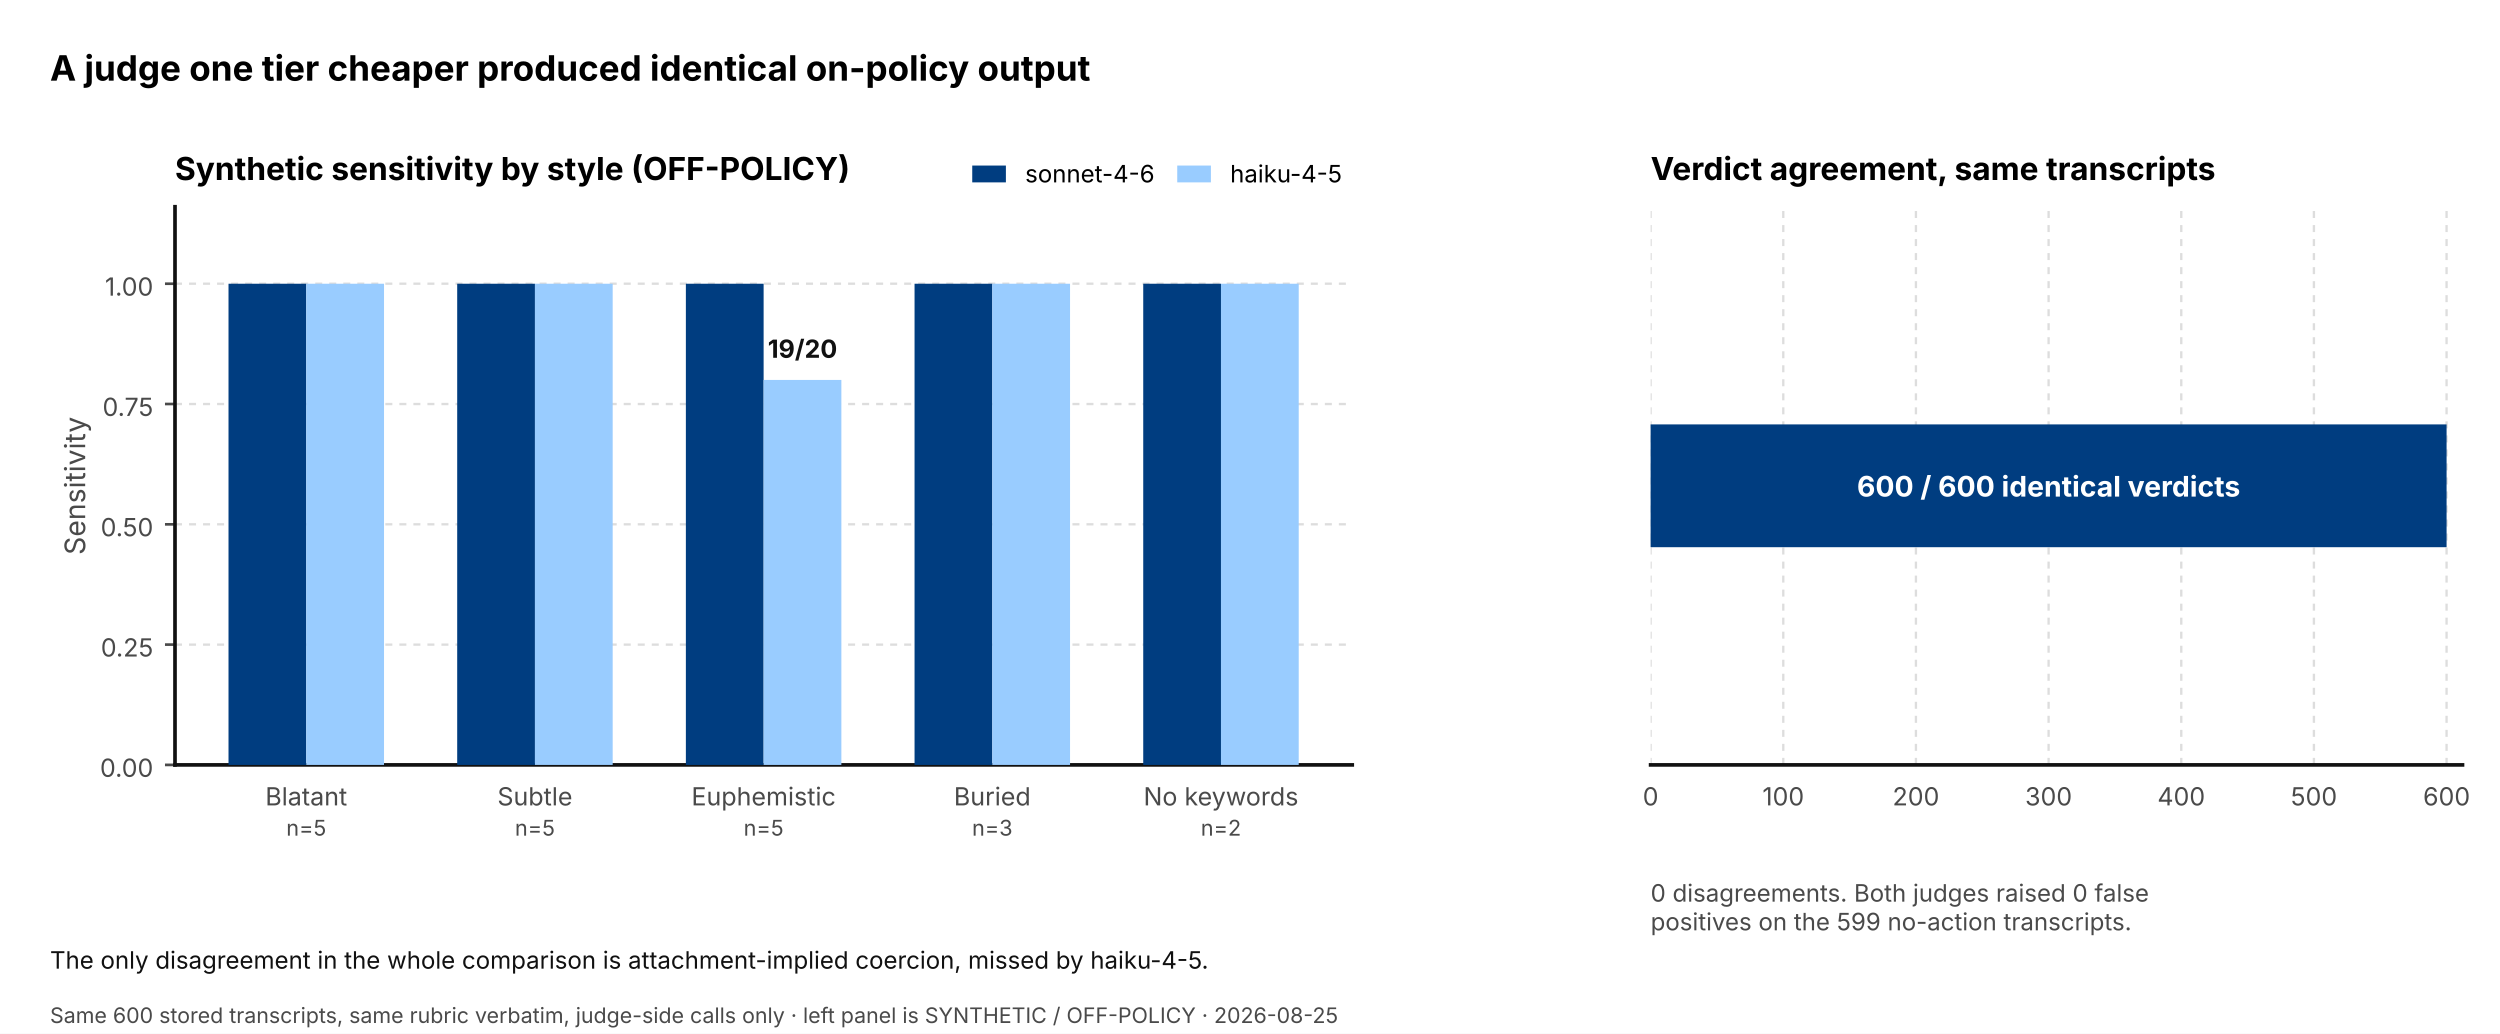
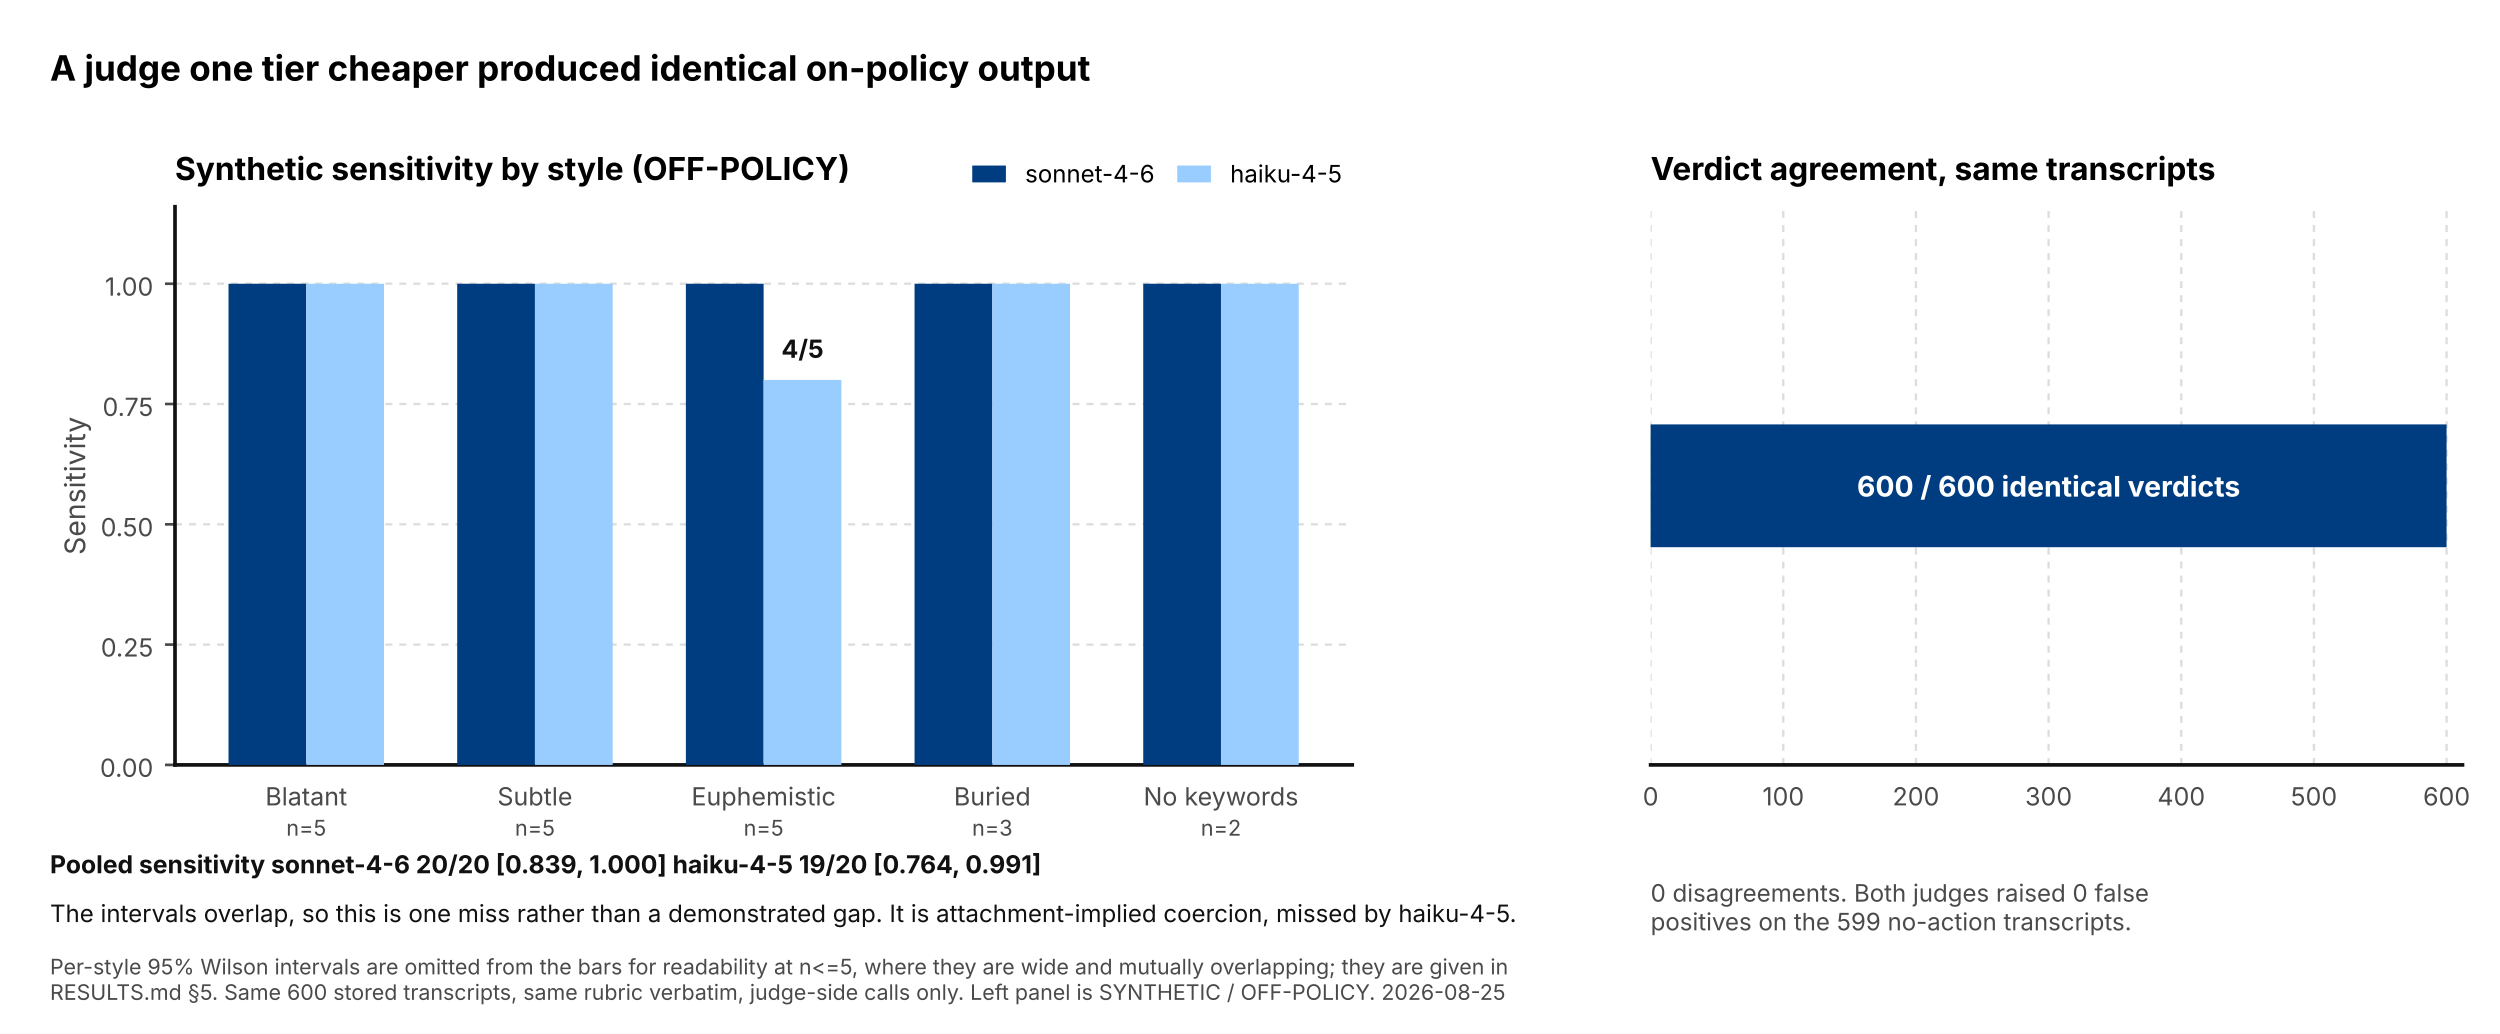
<svg xmlns="http://www.w3.org/2000/svg" xmlns:xlink="http://www.w3.org/1999/xlink" width="748.8pt" height="309.6pt" viewBox="0 0 748.8 309.6" version="1.1">
  <defs>
    <style type="text/css">*{stroke-linejoin: round; stroke-linecap: butt}</style>
  </defs>
  <g id="figure_1">
    <g id="patch_1">
      <path d="M 0 309.6  L 748.8 309.6  L 748.8 0  L 0 0  z " style="fill: #ffffff" />
    </g>
    <g id="axes_1">
      <g id="patch_2">
        <path d="M 52.416 229.104  L 405.023 229.104  L 405.023 61.92  L 52.416 61.92  z " style="fill: #ffffff" />
      </g>
      <g id="matplotlib.axis_1">
        <g id="xtick_1">
          <g id="line2d_1" />
          <g id="text_1">
            <text style="font-size: 7.5px; font-family: 'Inter', 'Helvetica Neue', 'Helvetica', 'Arial', 'DejaVu Sans', sans-serif; text-anchor: middle; fill: #4a4a4a" x="91.732" y="241.244" transform="rotate(-0 91.73155 241.244)">Blatant</text>
          </g>
        </g>
        <g id="xtick_2">
          <g id="line2d_2" />
          <g id="text_2">
            <text style="font-size: 7.5px; font-family: 'Inter', 'Helvetica Neue', 'Helvetica', 'Arial', 'DejaVu Sans', sans-serif; text-anchor: middle; fill: #4a4a4a" x="160.226" y="241.244" transform="rotate(-0 160.2255 241.244)">Subtle</text>
          </g>
        </g>
        <g id="xtick_3">
          <g id="line2d_3" />
          <g id="text_3">
            <text style="font-size: 7.5px; font-family: 'Inter', 'Helvetica Neue', 'Helvetica', 'Arial', 'DejaVu Sans', sans-serif; text-anchor: middle; fill: #4a4a4a" x="228.72" y="241.244" transform="rotate(-0 228.7195 241.244)">Euphemistic</text>
          </g>
        </g>
        <g id="xtick_4">
          <g id="line2d_4" />
          <g id="text_4">
            <text style="font-size: 7.5px; font-family: 'Inter', 'Helvetica Neue', 'Helvetica', 'Arial', 'DejaVu Sans', sans-serif; text-anchor: middle; fill: #4a4a4a" x="297.214" y="241.244" transform="rotate(-0 297.2135 241.244)">Buried</text>
          </g>
        </g>
        <g id="xtick_5">
          <g id="line2d_5" />
          <g id="text_5">
            <text style="font-size: 7.5px; font-family: 'Inter', 'Helvetica Neue', 'Helvetica', 'Arial', 'DejaVu Sans', sans-serif; text-anchor: middle; fill: #4a4a4a" x="365.708" y="241.244" transform="rotate(-0 365.7075 241.244)">No keywords</text>
          </g>
        </g>
      </g>
      <g id="matplotlib.axis_2">
        <g id="ytick_1">
          <g id="line2d_6">
-             <path d="M 52.416 229.104  L 405.023 229.104  " clip-path="url(#p169e5418a9)" style="fill: none; stroke-dasharray: 2.1,2.1; stroke-dashoffset: 0; stroke: #dddddd; stroke-width: 0.7" />
+             <path d="M 52.416 229.104  L 405.023 229.104  " clip-path="url(#p1216423b16)" style="fill: none; stroke-dasharray: 2.1,2.1; stroke-dashoffset: 0; stroke: #dddddd; stroke-width: 0.7" />
          </g>
          <g id="line2d_7">
            <defs>
-               <path id="m13aa5d0f88" d="M 0 0  L -3 0  " style="stroke: #4a4a4a; stroke-width: 0.8" />
+               <path id="m45f31d4230" d="M 0 0  L -3 0  " style="stroke: #4a4a4a; stroke-width: 0.8" />
            </defs>
            <g>
-               <use xlink:href="#m13aa5d0f88" x="52.416" y="229.104" style="fill: #4a4a4a; stroke: #4a4a4a; stroke-width: 0.8" />
+               <use xlink:href="#m45f31d4230" x="52.416" y="229.104" style="fill: #4a4a4a; stroke: #4a4a4a; stroke-width: 0.8" />
            </g>
          </g>
          <g id="text_6">
            <text style="font-size: 7.5px; font-family: 'Inter', 'Helvetica Neue', 'Helvetica', 'Arial', 'DejaVu Sans', sans-serif; text-anchor: end; fill: #4a4a4a" x="45.916" y="232.674" transform="rotate(-0 45.916 232.674)">0.00</text>
          </g>
        </g>
        <g id="ytick_2">
          <g id="line2d_8">
-             <path d="M 52.416 193.073  L 405.023 193.073  " clip-path="url(#p169e5418a9)" style="fill: none; stroke-dasharray: 2.1,2.1; stroke-dashoffset: 0; stroke: #dddddd; stroke-width: 0.7" />
+             <path d="M 52.416 193.073  L 405.023 193.073  " clip-path="url(#p1216423b16)" style="fill: none; stroke-dasharray: 2.1,2.1; stroke-dashoffset: 0; stroke: #dddddd; stroke-width: 0.7" />
          </g>
          <g id="line2d_9">
            <g>
-               <use xlink:href="#m13aa5d0f88" x="52.416" y="193.073" style="fill: #4a4a4a; stroke: #4a4a4a; stroke-width: 0.8" />
+               <use xlink:href="#m45f31d4230" x="52.416" y="193.073" style="fill: #4a4a4a; stroke: #4a4a4a; stroke-width: 0.8" />
            </g>
          </g>
          <g id="text_7">
            <text style="font-size: 7.5px; font-family: 'Inter', 'Helvetica Neue', 'Helvetica', 'Arial', 'DejaVu Sans', sans-serif; text-anchor: end; fill: #4a4a4a" x="45.916" y="196.643" transform="rotate(-0 45.916 196.643)">0.25</text>
          </g>
        </g>
        <g id="ytick_3">
          <g id="line2d_10">
-             <path d="M 52.416 157.042  L 405.023 157.042  " clip-path="url(#p169e5418a9)" style="fill: none; stroke-dasharray: 2.1,2.1; stroke-dashoffset: 0; stroke: #dddddd; stroke-width: 0.7" />
+             <path d="M 52.416 157.042  L 405.023 157.042  " clip-path="url(#p1216423b16)" style="fill: none; stroke-dasharray: 2.1,2.1; stroke-dashoffset: 0; stroke: #dddddd; stroke-width: 0.7" />
          </g>
          <g id="line2d_11">
            <g>
-               <use xlink:href="#m13aa5d0f88" x="52.416" y="157.042" style="fill: #4a4a4a; stroke: #4a4a4a; stroke-width: 0.8" />
+               <use xlink:href="#m45f31d4230" x="52.416" y="157.042" style="fill: #4a4a4a; stroke: #4a4a4a; stroke-width: 0.8" />
            </g>
          </g>
          <g id="text_8">
            <text style="font-size: 7.5px; font-family: 'Inter', 'Helvetica Neue', 'Helvetica', 'Arial', 'DejaVu Sans', sans-serif; text-anchor: end; fill: #4a4a4a" x="45.916" y="160.612" transform="rotate(-0 45.916 160.6119)">0.50</text>
          </g>
        </g>
        <g id="ytick_4">
          <g id="line2d_12">
-             <path d="M 52.416 121.011  L 405.023 121.011  " clip-path="url(#p169e5418a9)" style="fill: none; stroke-dasharray: 2.1,2.1; stroke-dashoffset: 0; stroke: #dddddd; stroke-width: 0.7" />
+             <path d="M 52.416 121.011  L 405.023 121.011  " clip-path="url(#p1216423b16)" style="fill: none; stroke-dasharray: 2.1,2.1; stroke-dashoffset: 0; stroke: #dddddd; stroke-width: 0.7" />
          </g>
          <g id="line2d_13">
            <g>
-               <use xlink:href="#m13aa5d0f88" x="52.416" y="121.011" style="fill: #4a4a4a; stroke: #4a4a4a; stroke-width: 0.8" />
+               <use xlink:href="#m45f31d4230" x="52.416" y="121.011" style="fill: #4a4a4a; stroke: #4a4a4a; stroke-width: 0.8" />
            </g>
          </g>
          <g id="text_9">
            <text style="font-size: 7.5px; font-family: 'Inter', 'Helvetica Neue', 'Helvetica', 'Arial', 'DejaVu Sans', sans-serif; text-anchor: end; fill: #4a4a4a" x="45.916" y="124.581" transform="rotate(-0 45.916 124.5809)">0.75</text>
          </g>
        </g>
        <g id="ytick_5">
          <g id="line2d_14">
-             <path d="M 52.416 84.98  L 405.023 84.98  " clip-path="url(#p169e5418a9)" style="fill: none; stroke-dasharray: 2.1,2.1; stroke-dashoffset: 0; stroke: #dddddd; stroke-width: 0.7" />
+             <path d="M 52.416 84.98  L 405.023 84.98  " clip-path="url(#p1216423b16)" style="fill: none; stroke-dasharray: 2.1,2.1; stroke-dashoffset: 0; stroke: #dddddd; stroke-width: 0.7" />
          </g>
          <g id="line2d_15">
            <g>
-               <use xlink:href="#m13aa5d0f88" x="52.416" y="84.98" style="fill: #4a4a4a; stroke: #4a4a4a; stroke-width: 0.8" />
+               <use xlink:href="#m45f31d4230" x="52.416" y="84.98" style="fill: #4a4a4a; stroke: #4a4a4a; stroke-width: 0.8" />
            </g>
          </g>
          <g id="text_10">
            <text style="font-size: 7.5px; font-family: 'Inter', 'Helvetica Neue', 'Helvetica', 'Arial', 'DejaVu Sans', sans-serif; text-anchor: end; fill: #4a4a4a" x="45.916" y="88.55" transform="rotate(-0 45.916 88.54986)">1.00</text>
          </g>
        </g>
        <g id="text_11">
          <text style="font-size: 8.5px; font-family: 'Inter', 'Helvetica Neue', 'Helvetica', 'Arial', 'DejaVu Sans', sans-serif; text-anchor: middle; fill: #4a4a4a" x="25.512" y="145.512" transform="rotate(-90 25.51214 145.512)">Sensitivity</text>
        </g>
      </g>
      <g id="patch_3">
        <path d="M 52.416 229.104  L 52.416 61.92  " style="fill: none; stroke: #111111; stroke-width: 1.1; stroke-linejoin: miter; stroke-linecap: square" />
      </g>
      <g id="patch_4">
        <path d="M 52.416 229.104  L 405.023 229.104  " style="fill: none; stroke: #111111; stroke-width: 1.1; stroke-linejoin: miter; stroke-linecap: square" />
      </g>
      <g id="patch_5">
-         <path d="M 68.444 229.104  L 91.732 229.104  L 91.732 84.98  L 68.444 84.98  z " clip-path="url(#p169e5418a9)" style="fill: #003d80" />
+         <path d="M 68.444 229.104  L 91.732 229.104  L 91.732 84.98  L 68.444 84.98  z " clip-path="url(#p1216423b16)" style="fill: #003d80" />
      </g>
      <g id="patch_6">
-         <path d="M 136.938 229.104  L 160.226 229.104  L 160.226 84.98  L 136.938 84.98  z " clip-path="url(#p169e5418a9)" style="fill: #003d80" />
+         <path d="M 136.938 229.104  L 160.226 229.104  L 160.226 84.98  L 136.938 84.98  z " clip-path="url(#p1216423b16)" style="fill: #003d80" />
      </g>
      <g id="patch_7">
-         <path d="M 205.432 229.104  L 228.72 229.104  L 228.72 84.98  L 205.432 84.98  z " clip-path="url(#p169e5418a9)" style="fill: #003d80" />
+         <path d="M 205.432 229.104  L 228.72 229.104  L 228.72 84.98  L 205.432 84.98  z " clip-path="url(#p1216423b16)" style="fill: #003d80" />
      </g>
      <g id="patch_8">
-         <path d="M 273.926 229.104  L 297.214 229.104  L 297.214 84.98  L 273.926 84.98  z " clip-path="url(#p169e5418a9)" style="fill: #003d80" />
+         <path d="M 273.926 229.104  L 297.214 229.104  L 297.214 84.98  L 273.926 84.98  z " clip-path="url(#p1216423b16)" style="fill: #003d80" />
      </g>
      <g id="patch_9">
-         <path d="M 342.42 229.104  L 365.708 229.104  L 365.708 84.98  L 342.42 84.98  z " clip-path="url(#p169e5418a9)" style="fill: #003d80" />
+         <path d="M 342.42 229.104  L 365.708 229.104  L 365.708 84.98  L 342.42 84.98  z " clip-path="url(#p1216423b16)" style="fill: #003d80" />
      </g>
      <g id="patch_10">
-         <path d="M 91.732 229.104  L 115.02 229.104  L 115.02 84.98  L 91.732 84.98  z " clip-path="url(#p169e5418a9)" style="fill: #99ccff" />
+         <path d="M 91.732 229.104  L 115.02 229.104  L 115.02 84.98  L 91.732 84.98  z " clip-path="url(#p1216423b16)" style="fill: #99ccff" />
      </g>
      <g id="patch_11">
-         <path d="M 160.226 229.104  L 183.513 229.104  L 183.513 84.98  L 160.226 84.98  z " clip-path="url(#p169e5418a9)" style="fill: #99ccff" />
+         <path d="M 160.226 229.104  L 183.513 229.104  L 183.513 84.98  L 160.226 84.98  z " clip-path="url(#p1216423b16)" style="fill: #99ccff" />
      </g>
      <g id="patch_12">
-         <path d="M 228.72 229.104  L 252.007 229.104  L 252.007 113.805  L 228.72 113.805  z " clip-path="url(#p169e5418a9)" style="fill: #99ccff" />
+         <path d="M 228.72 229.104  L 252.007 229.104  L 252.007 113.805  L 228.72 113.805  z " clip-path="url(#p1216423b16)" style="fill: #99ccff" />
      </g>
      <g id="patch_13">
-         <path d="M 297.214 229.104  L 320.501 229.104  L 320.501 84.98  L 297.214 84.98  z " clip-path="url(#p169e5418a9)" style="fill: #99ccff" />
+         <path d="M 297.214 229.104  L 320.501 229.104  L 320.501 84.98  L 297.214 84.98  z " clip-path="url(#p1216423b16)" style="fill: #99ccff" />
      </g>
      <g id="patch_14">
-         <path d="M 365.708 229.104  L 388.995 229.104  L 388.995 84.98  L 365.708 84.98  z " clip-path="url(#p169e5418a9)" style="fill: #99ccff" />
+         <path d="M 365.708 229.104  L 388.995 229.104  L 388.995 84.98  L 365.708 84.98  z " clip-path="url(#p1216423b16)" style="fill: #99ccff" />
      </g>
      <g id="text_12">
        <text style="font-size: 6.5px; font-family: 'Inter', 'Helvetica Neue', 'Helvetica', 'Arial', 'DejaVu Sans', sans-serif; text-anchor: middle; fill: #4a4a4a" x="91.732" y="250.292" transform="rotate(-0 91.73155 250.292)">n=5</text>
      </g>
      <g id="text_13">
        <text style="font-size: 6.5px; font-family: 'Inter', 'Helvetica Neue', 'Helvetica', 'Arial', 'DejaVu Sans', sans-serif; text-anchor: middle; fill: #4a4a4a" x="160.226" y="250.292" transform="rotate(-0 160.2255 250.292)">n=5</text>
      </g>
      <g id="text_14">
        <text style="font-size: 6.5px; font-family: 'Inter', 'Helvetica Neue', 'Helvetica', 'Arial', 'DejaVu Sans', sans-serif; text-anchor: middle; fill: #4a4a4a" x="228.72" y="250.292" transform="rotate(-0 228.7195 250.292)">n=5</text>
      </g>
      <g id="text_15">
        <text style="font-size: 6.5px; font-family: 'Inter', 'Helvetica Neue', 'Helvetica', 'Arial', 'DejaVu Sans', sans-serif; text-anchor: middle; fill: #4a4a4a" x="297.214" y="250.292" transform="rotate(-0 297.2135 250.292)">n=3</text>
      </g>
      <g id="text_16">
        <text style="font-size: 6.5px; font-family: 'Inter', 'Helvetica Neue', 'Helvetica', 'Arial', 'DejaVu Sans', sans-serif; text-anchor: middle; fill: #4a4a4a" x="365.708" y="250.292" transform="rotate(-0 365.7075 250.292)">n=2</text>
      </g>
      <g id="text_17">
-         <text style="font-weight: 700; font-size: 7.5px; font-family: 'Inter', 'Helvetica Neue', 'Helvetica', 'Arial', 'DejaVu Sans', sans-serif; text-anchor: middle; fill: #111111" x="240.364" y="107.177" transform="rotate(-0 240.3635 107.1772)">19/20</text>
+         <text style="font-weight: 700; font-size: 7.5px; font-family: 'Inter', 'Helvetica Neue', 'Helvetica', 'Arial', 'DejaVu Sans', sans-serif; text-anchor: middle; fill: #111111" x="240.364" y="107.177" transform="rotate(-0 240.3635 107.1772)">4/5</text>
      </g>
      <g id="text_18">
        <text style="font-weight: 700; font-size: 9.5px; font-family: 'Inter', 'Helvetica Neue', 'Helvetica', 'Arial', 'DejaVu Sans', sans-serif; text-anchor: start" x="52.416" y="53.92" transform="rotate(-0 52.416 53.92)">Synthetic sensitivity by style  (OFF-POLICY)</text>
      </g>
      <g id="legend_1">
        <g id="patch_15">
          <path d="M 291.206 54.626  L 301.286 54.626  L 301.286 49.586  L 291.206 49.586  z " style="fill: #003d80" />
        </g>
        <g id="text_19">
          <text style="font-size: 7.2px; font-family: 'Inter', 'Helvetica Neue', 'Helvetica', 'Arial', 'DejaVu Sans', sans-serif; text-anchor: start" x="307.046" y="54.626" transform="rotate(-0 307.0457 54.6264)">sonnet-4-6</text>
        </g>
        <g id="patch_16">
          <path d="M 352.607 54.626  L 362.687 54.626  L 362.687 49.586  L 352.607 49.586  z " style="fill: #99ccff" />
        </g>
        <g id="text_20">
          <text style="font-size: 7.2px; font-family: 'Inter', 'Helvetica Neue', 'Helvetica', 'Arial', 'DejaVu Sans', sans-serif; text-anchor: start" x="368.447" y="54.626" transform="rotate(-0 368.4471 54.6264)">haiku-4-5</text>
        </g>
      </g>
    </g>
    <g id="axes_2">
      <g id="patch_17">
        <path d="M 494.391 229.104  L 737.568 229.104  L 737.568 61.92  L 494.391 61.92  z " style="fill: #ffffff" />
      </g>
      <g id="matplotlib.axis_3">
        <g id="xtick_6">
          <g id="line2d_16">
-             <path d="M 494.391 229.104  L 494.391 61.92  " clip-path="url(#p5c16456f39)" style="fill: none; stroke-dasharray: 2.1,2.1; stroke-dashoffset: 0; stroke: #dddddd; stroke-width: 0.7" />
+             <path d="M 494.391 229.104  L 494.391 61.92  " clip-path="url(#p154072643e)" style="fill: none; stroke-dasharray: 2.1,2.1; stroke-dashoffset: 0; stroke: #dddddd; stroke-width: 0.7" />
          </g>
          <g id="line2d_17" />
          <g id="text_21">
            <text style="font-size: 7.5px; font-family: 'Inter', 'Helvetica Neue', 'Helvetica', 'Arial', 'DejaVu Sans', sans-serif; text-anchor: middle; fill: #4a4a4a" x="494.391" y="241.244" transform="rotate(-0 494.3907 241.244)">0</text>
          </g>
        </g>
        <g id="xtick_7">
          <g id="line2d_18">
-             <path d="M 534.126 229.104  L 534.126 61.92  " clip-path="url(#p5c16456f39)" style="fill: none; stroke-dasharray: 2.1,2.1; stroke-dashoffset: 0; stroke: #dddddd; stroke-width: 0.7" />
+             <path d="M 534.126 229.104  L 534.126 61.92  " clip-path="url(#p154072643e)" style="fill: none; stroke-dasharray: 2.1,2.1; stroke-dashoffset: 0; stroke: #dddddd; stroke-width: 0.7" />
          </g>
          <g id="line2d_19" />
          <g id="text_22">
            <text style="font-size: 7.5px; font-family: 'Inter', 'Helvetica Neue', 'Helvetica', 'Arial', 'DejaVu Sans', sans-serif; text-anchor: middle; fill: #4a4a4a" x="534.126" y="241.244" transform="rotate(-0 534.1256 241.244)">100</text>
          </g>
        </g>
        <g id="xtick_8">
          <g id="line2d_20">
-             <path d="M 573.86 229.104  L 573.86 61.92  " clip-path="url(#p5c16456f39)" style="fill: none; stroke-dasharray: 2.1,2.1; stroke-dashoffset: 0; stroke: #dddddd; stroke-width: 0.7" />
+             <path d="M 573.86 229.104  L 573.86 61.92  " clip-path="url(#p154072643e)" style="fill: none; stroke-dasharray: 2.1,2.1; stroke-dashoffset: 0; stroke: #dddddd; stroke-width: 0.7" />
          </g>
          <g id="line2d_21" />
          <g id="text_23">
            <text style="font-size: 7.5px; font-family: 'Inter', 'Helvetica Neue', 'Helvetica', 'Arial', 'DejaVu Sans', sans-serif; text-anchor: middle; fill: #4a4a4a" x="573.86" y="241.244" transform="rotate(-0 573.8604 241.244)">200</text>
          </g>
        </g>
        <g id="xtick_9">
          <g id="line2d_22">
-             <path d="M 613.595 229.104  L 613.595 61.92  " clip-path="url(#p5c16456f39)" style="fill: none; stroke-dasharray: 2.1,2.1; stroke-dashoffset: 0; stroke: #dddddd; stroke-width: 0.7" />
+             <path d="M 613.595 229.104  L 613.595 61.92  " clip-path="url(#p154072643e)" style="fill: none; stroke-dasharray: 2.1,2.1; stroke-dashoffset: 0; stroke: #dddddd; stroke-width: 0.7" />
          </g>
          <g id="line2d_23" />
          <g id="text_24">
            <text style="font-size: 7.5px; font-family: 'Inter', 'Helvetica Neue', 'Helvetica', 'Arial', 'DejaVu Sans', sans-serif; text-anchor: middle; fill: #4a4a4a" x="613.595" y="241.244" transform="rotate(-0 613.5953 241.244)">300</text>
          </g>
        </g>
        <g id="xtick_10">
          <g id="line2d_24">
-             <path d="M 653.33 229.104  L 653.33 61.92  " clip-path="url(#p5c16456f39)" style="fill: none; stroke-dasharray: 2.1,2.1; stroke-dashoffset: 0; stroke: #dddddd; stroke-width: 0.7" />
+             <path d="M 653.33 229.104  L 653.33 61.92  " clip-path="url(#p154072643e)" style="fill: none; stroke-dasharray: 2.1,2.1; stroke-dashoffset: 0; stroke: #dddddd; stroke-width: 0.7" />
          </g>
          <g id="line2d_25" />
          <g id="text_25">
            <text style="font-size: 7.5px; font-family: 'Inter', 'Helvetica Neue', 'Helvetica', 'Arial', 'DejaVu Sans', sans-serif; text-anchor: middle; fill: #4a4a4a" x="653.33" y="241.244" transform="rotate(-0 653.3301 241.244)">400</text>
          </g>
        </g>
        <g id="xtick_11">
          <g id="line2d_26">
-             <path d="M 693.065 229.104  L 693.065 61.92  " clip-path="url(#p5c16456f39)" style="fill: none; stroke-dasharray: 2.1,2.1; stroke-dashoffset: 0; stroke: #dddddd; stroke-width: 0.7" />
+             <path d="M 693.065 229.104  L 693.065 61.92  " clip-path="url(#p154072643e)" style="fill: none; stroke-dasharray: 2.1,2.1; stroke-dashoffset: 0; stroke: #dddddd; stroke-width: 0.7" />
          </g>
          <g id="line2d_27" />
          <g id="text_26">
            <text style="font-size: 7.5px; font-family: 'Inter', 'Helvetica Neue', 'Helvetica', 'Arial', 'DejaVu Sans', sans-serif; text-anchor: middle; fill: #4a4a4a" x="693.065" y="241.244" transform="rotate(-0 693.065 241.244)">500</text>
          </g>
        </g>
        <g id="xtick_12">
          <g id="line2d_28">
-             <path d="M 732.8 229.104  L 732.8 61.92  " clip-path="url(#p5c16456f39)" style="fill: none; stroke-dasharray: 2.1,2.1; stroke-dashoffset: 0; stroke: #dddddd; stroke-width: 0.7" />
+             <path d="M 732.8 229.104  L 732.8 61.92  " clip-path="url(#p154072643e)" style="fill: none; stroke-dasharray: 2.1,2.1; stroke-dashoffset: 0; stroke: #dddddd; stroke-width: 0.7" />
          </g>
          <g id="line2d_29" />
          <g id="text_27">
            <text style="font-size: 7.5px; font-family: 'Inter', 'Helvetica Neue', 'Helvetica', 'Arial', 'DejaVu Sans', sans-serif; text-anchor: middle; fill: #4a4a4a" x="732.8" y="241.244" transform="rotate(-0 732.7998 241.244)">600</text>
          </g>
        </g>
      </g>
      <g id="matplotlib.axis_4" />
      <g id="patch_18">
        <path d="M 494.391 229.104  L 737.568 229.104  " style="fill: none; stroke: #111111; stroke-width: 1.1; stroke-linejoin: miter; stroke-linecap: square" />
      </g>
      <g id="patch_19">
-         <path d="M 494.391 163.902  L 732.8 163.902  L 732.8 127.122  L 494.391 127.122  z " clip-path="url(#p5c16456f39)" style="fill: #003d80" />
+         <path d="M 494.391 163.902  L 732.8 163.902  L 732.8 127.122  L 494.391 127.122  z " clip-path="url(#p154072643e)" style="fill: #003d80" />
      </g>
      <g id="patch_20">
-         <path d="M 732.8 163.902  L 732.8 163.902  L 732.8 127.122  L 732.8 127.122  z " clip-path="url(#p5c16456f39)" style="fill: #e23d28" />
+         <path d="M 732.8 163.902  L 732.8 163.902  L 732.8 127.122  L 732.8 127.122  z " clip-path="url(#p154072643e)" style="fill: #e23d28" />
      </g>
      <g id="text_28">
        <text style="font-weight: 700; font-size: 8.5px; font-family: 'Inter', 'Helvetica Neue', 'Helvetica', 'Arial', 'DejaVu Sans', sans-serif; text-anchor: middle; fill: #ffffff" x="613.595" y="148.733" transform="rotate(-0 613.5953 148.7335)">600 / 600 identical verdicts</text>
      </g>
      <g id="text_29">
        <text style="font-size: 7.2px; font-family: 'Inter', 'Helvetica Neue', 'Helvetica', 'Arial', 'DejaVu Sans', sans-serif; fill: #4a4a4a" transform="translate(494.3907 270.0592)">0 disagreements. Both judges raised 0 false</text>
        <text style="font-size: 7.2px; font-family: 'Inter', 'Helvetica Neue', 'Helvetica', 'Arial', 'DejaVu Sans', sans-serif; fill: #4a4a4a" transform="translate(494.3907 278.6488)">positives on the 599 no-action transcripts.</text>
      </g>
      <g id="text_30">
        <text style="font-weight: 700; font-size: 9.5px; font-family: 'Inter', 'Helvetica Neue', 'Helvetica', 'Arial', 'DejaVu Sans', sans-serif; text-anchor: start" x="494.391" y="53.92" transform="rotate(-0 494.3907 53.92)">Verdict agreement, same transcripts</text>
      </g>
    </g>
    <g id="text_31">
      <text style="font-weight: 700; font-size: 10.5px; font-family: 'Inter', 'Helvetica Neue', 'Helvetica', 'Arial', 'DejaVu Sans', sans-serif; text-anchor: start" x="14.976" y="24.169" transform="rotate(-0 14.976 24.1695)">A judge one tier cheaper produced identical on-policy output</text>
    </g>
    <g id="text_32">
-       <text style="font-size: 7.2px; font-family: 'Inter', 'Helvetica Neue', 'Helvetica', 'Arial', 'DejaVu Sans', sans-serif; text-anchor: start; fill: #111111" x="14.976" y="290.138" transform="rotate(-0 14.976 290.1384)">The only disagreement in the whole comparison is attachment-implied coercion, missed by haiku-4-5.</text>
+       <text style="font-weight: 700; font-size: 7.4px; font-family: 'Inter', 'Helvetica Neue', 'Helvetica', 'Arial', 'DejaVu Sans', sans-serif; text-anchor: start; fill: #111111" x="14.976" y="261.554" transform="rotate(-0 14.976 261.5542)">Pooled sensitivity     sonnet-4-6  20/20 [0.839, 1.000]        haiku-4-5  19/20 [0.764, 0.991]</text>
    </g>
    <g id="text_33">
-       <text style="font-size: 6.4px; font-family: 'Inter', 'Helvetica Neue', 'Helvetica', 'Arial', 'DejaVu Sans', sans-serif; text-anchor: start; fill: #4a4a4a" x="14.976" y="306.405" transform="rotate(-0 14.976 306.4048)">Same 600 stored transcripts, same rubric verbatim, judge-side calls only  ·  left panel is SYNTHETIC / OFF-POLICY  ·  2026-08-25</text>
+       <text style="font-size: 7.2px; font-family: 'Inter', 'Helvetica Neue', 'Helvetica', 'Arial', 'DejaVu Sans', sans-serif; text-anchor: start; fill: #111111" x="14.976" y="276.178" transform="rotate(-0 14.976 276.1776)">The intervals overlap, so this is one miss rather than a demonstrated gap. It is attachment-implied coercion, missed by haiku-4-5.</text>
+     </g>
+     <g id="text_34">
+       <text style="font-size: 6.4px; font-family: 'Inter', 'Helvetica Neue', 'Helvetica', 'Arial', 'DejaVu Sans', sans-serif; fill: #4a4a4a" transform="translate(14.976 291.8432)">Per-style 95% Wilson intervals are omitted from the bars for readability at n&lt;=5, where they are wide and mutually overlapping; they are given in</text>
+       <text style="font-size: 6.4px; font-family: 'Inter', 'Helvetica Neue', 'Helvetica', 'Arial', 'DejaVu Sans', sans-serif; fill: #4a4a4a" transform="translate(14.976 299.4784)">RESULTS.md §5.     Same 600 stored transcripts, same rubric verbatim, judge-side calls only.     Left panel is SYNTHETIC / OFF-POLICY.     2026-08-25</text>
    </g>
  </g>
  <defs>
-     <clipPath id="p169e5418a9">
+     <clipPath id="p1216423b16">
      <rect x="52.416" y="61.92" width="352.607" height="167.184" />
    </clipPath>
-     <clipPath id="p5c16456f39">
+     <clipPath id="p154072643e">
      <rect x="494.391" y="61.92" width="243.177" height="167.184" />
    </clipPath>
  </defs>
</svg>
